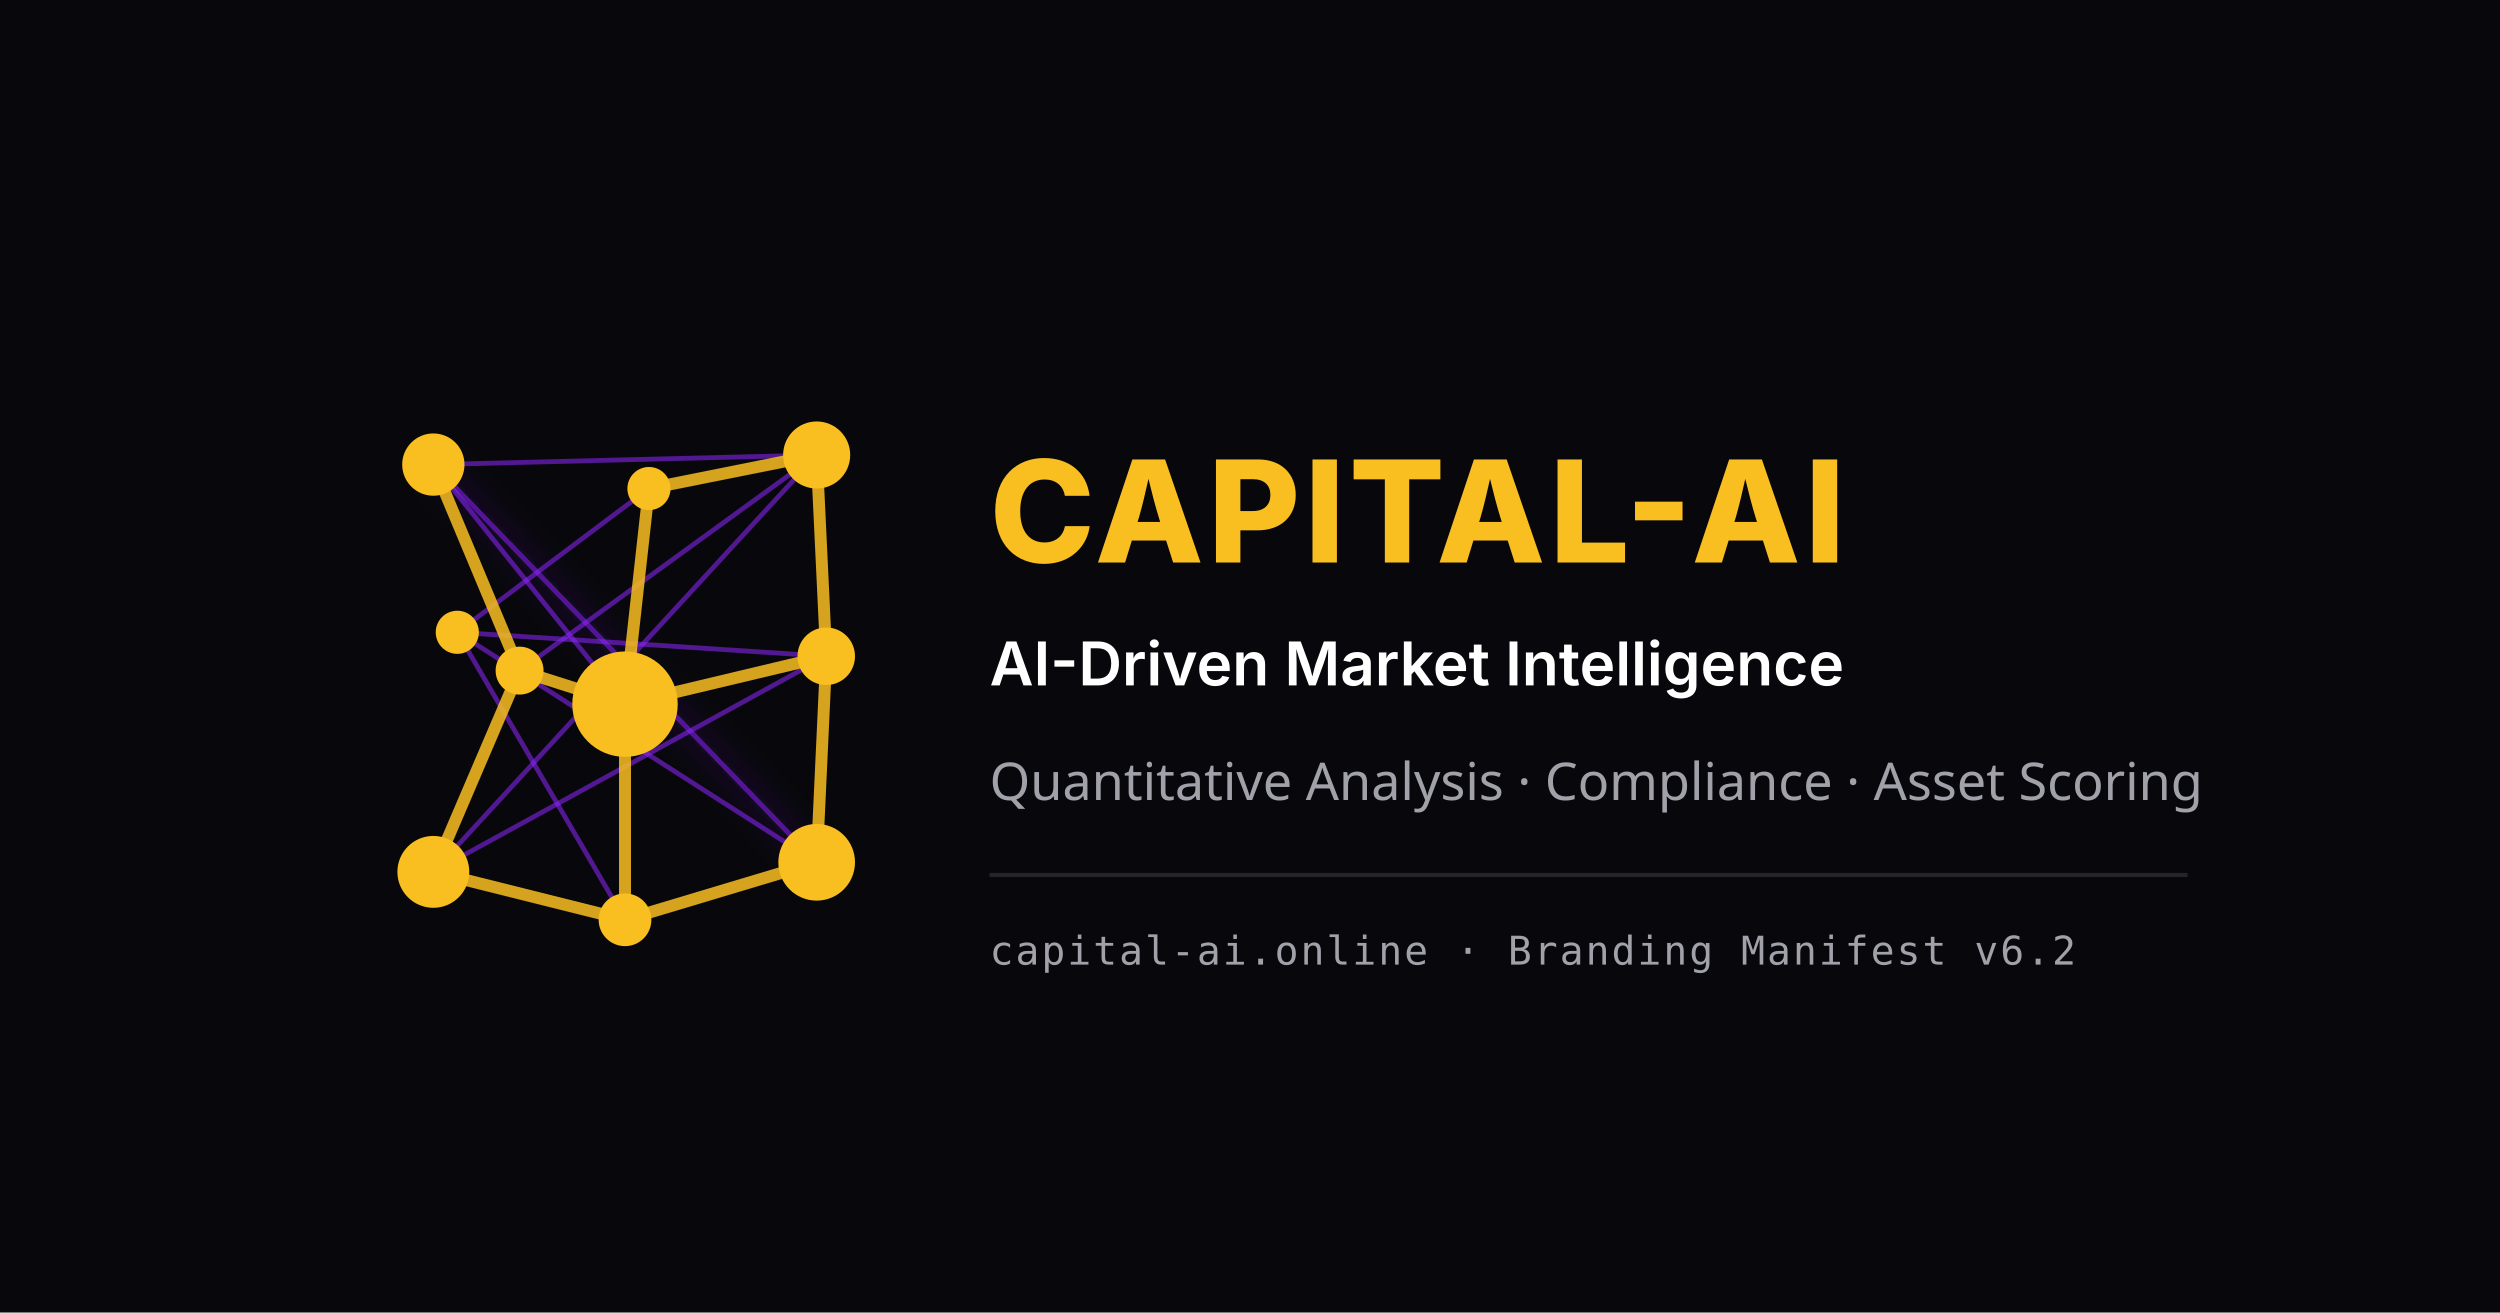
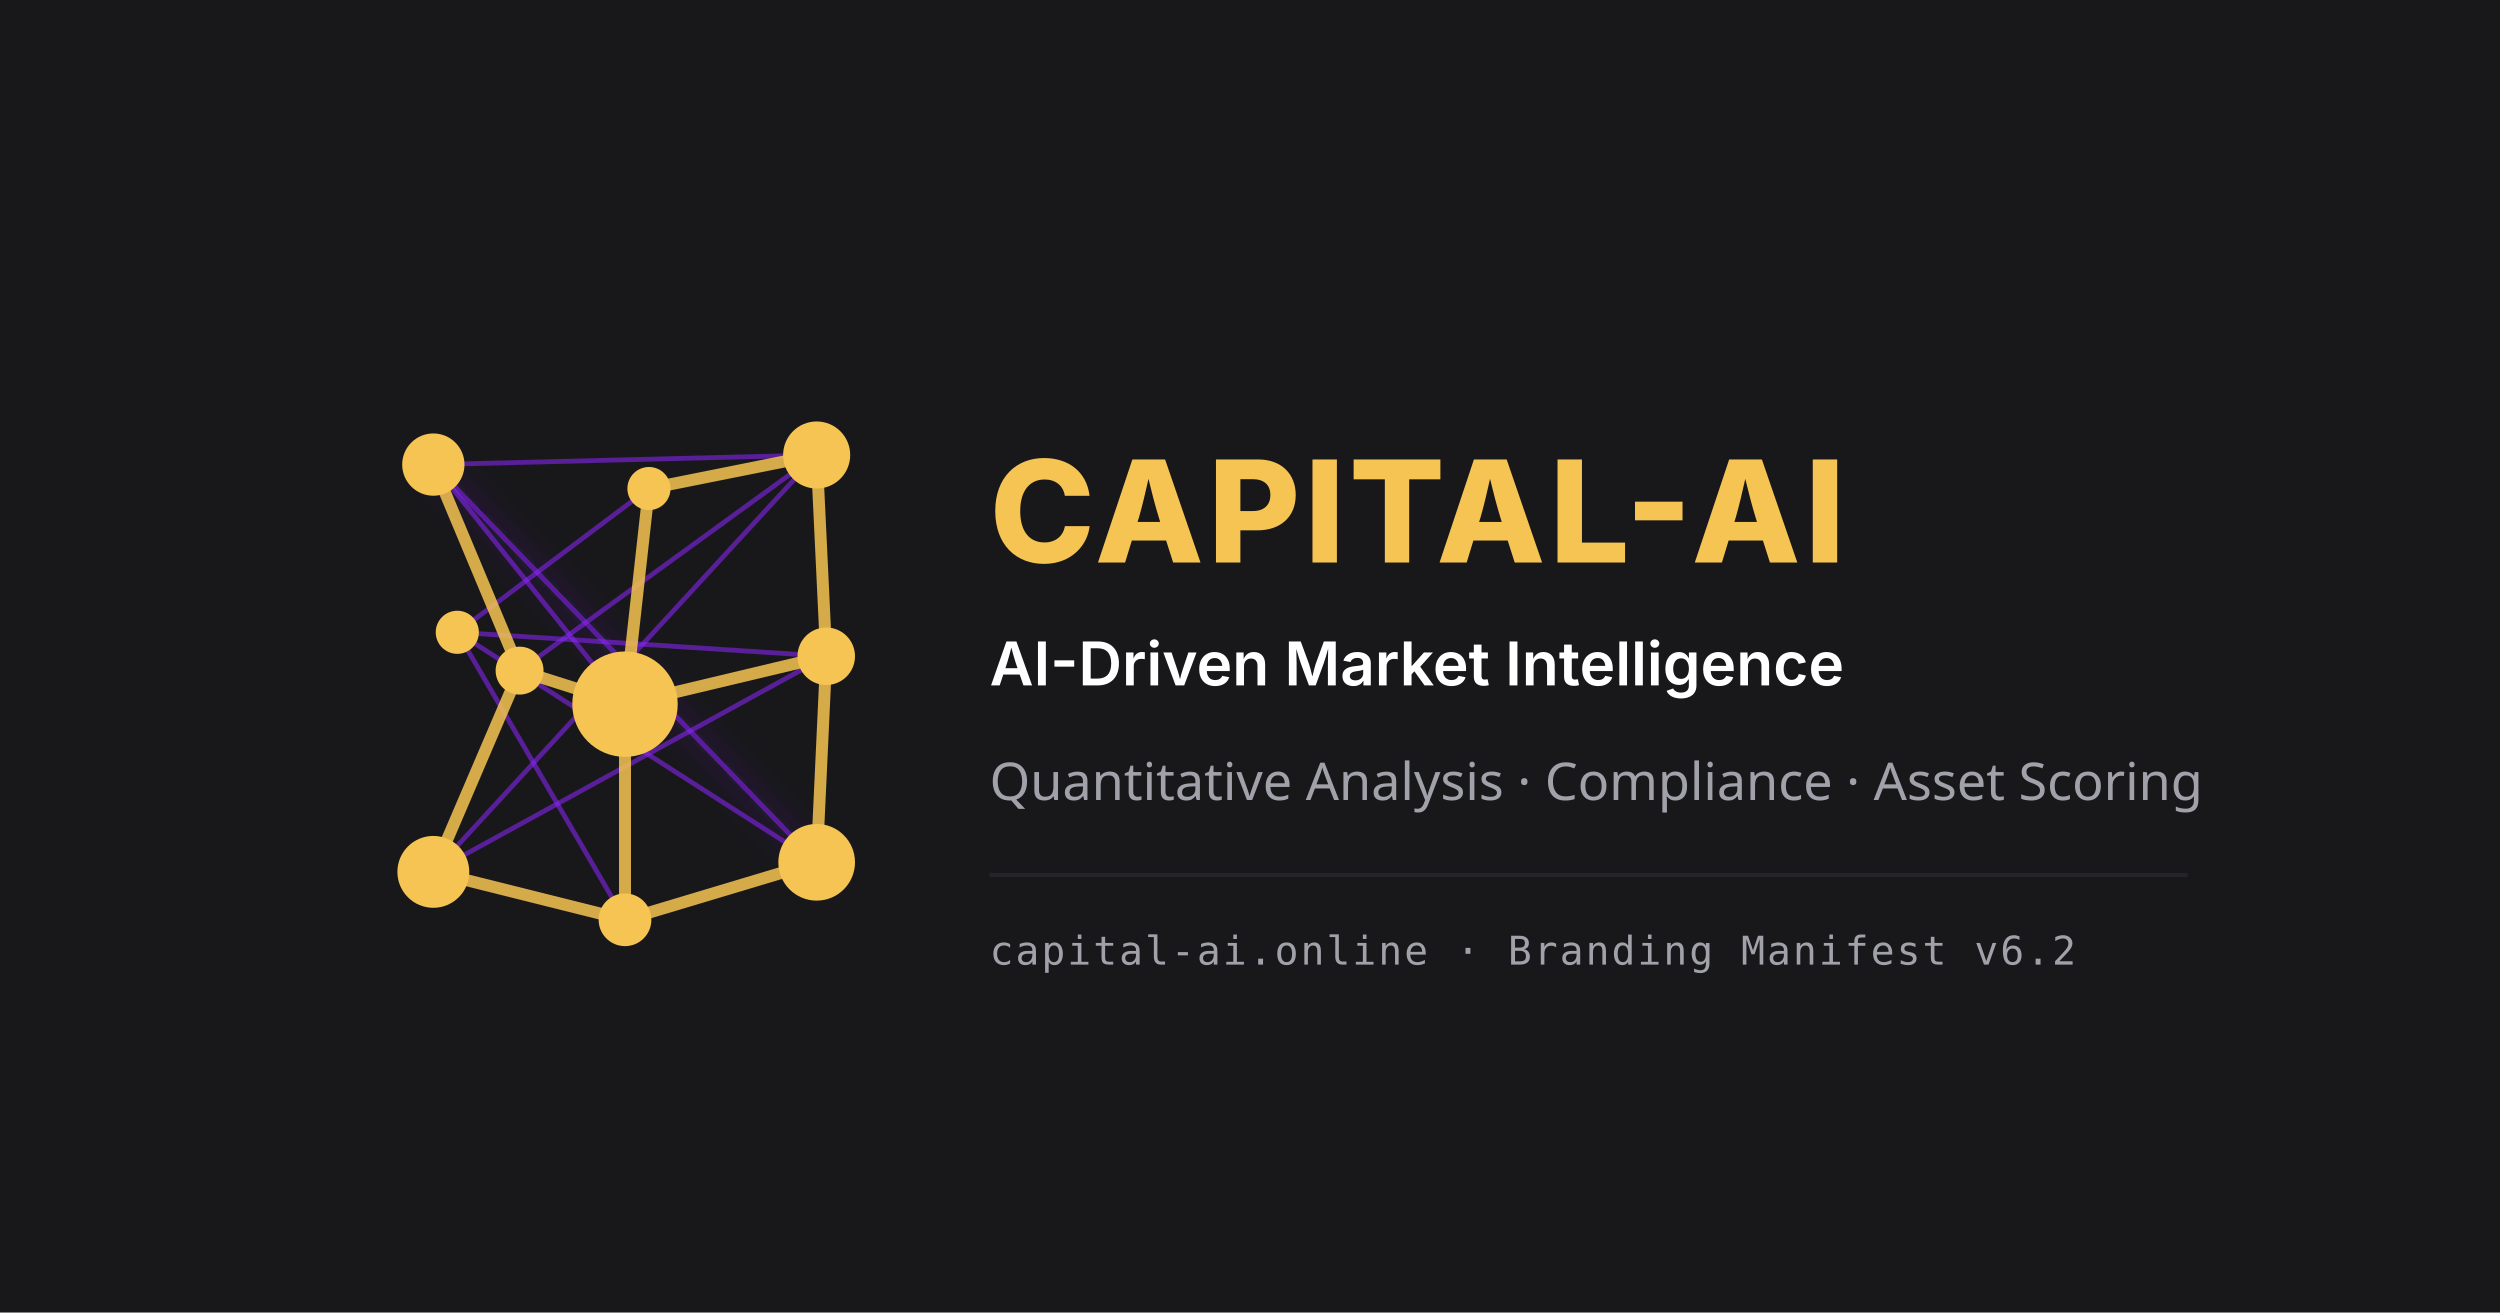
<svg xmlns="http://www.w3.org/2000/svg" viewBox="0 0 1200 630" width="1200" height="630" data-brandmark-version="1.0.0-manifest-v6.2">
-   <rect width="1200" height="630" fill="#08080C" />
+   <rect width="1200" height="630" fill="#18181B" />
  <defs>
    <filter id="brand-glow" x="-20%" y="-20%" width="140%" height="140%">
      <feGaussianBlur stdDeviation="3" result="blur" />
      <feComposite in="SourceGraphic" in2="blur" operator="over" />
    </filter>
  </defs>
  <g transform="translate(70 108) scale(2.3)">
    <g stroke="#8D26FF" stroke-width="1" stroke-opacity="0.55">
      <line x1="60" y1="50" x2="140" y2="133" filter="url(#brand-glow)" />
      <line x1="140" y1="48" x2="60" y2="135" />
      <line x1="140" y1="48" x2="78" y2="93" />
      <line x1="65" y1="85" x2="140" y2="133" />
      <line x1="60" y1="50" x2="140" y2="48" />
      <line x1="60" y1="135" x2="142" y2="90" />
      <line x1="100" y1="145" x2="65" y2="85" />
      <line x1="105" y1="55" x2="65" y2="85" />
      <line x1="65" y1="85" x2="142" y2="90" />
      <line x1="100" y1="100" x2="60" y2="50" />
    </g>
-     <g stroke="#F9BF21" stroke-width="2.5" stroke-opacity="0.85">
+     <g stroke="#F5C453" stroke-width="2.5" stroke-opacity="0.85">
      <line x1="60" y1="50" x2="78" y2="93" />
      <line x1="78" y1="93" x2="60" y2="135" />
      <line x1="60" y1="135" x2="100" y2="145" />
      <line x1="100" y1="145" x2="140" y2="133" />
      <line x1="140" y1="133" x2="142" y2="90" />
      <line x1="142" y1="90" x2="140" y2="48" />
      <line x1="140" y1="48" x2="105" y2="55" />
      <line x1="105" y1="55" x2="100" y2="100" />
      <line x1="100" y1="100" x2="100" y2="145" />
      <line x1="100" y1="100" x2="78" y2="93" />
      <line x1="100" y1="100" x2="142" y2="90" />
    </g>
-     <g fill="#F9BF21">
+     <g fill="#F5C453">
      <circle cx="100" cy="100" r="11" />
      <circle cx="60" cy="50" r="6.5" />
      <circle cx="105" cy="55" r="4.5" />
      <circle cx="140" cy="48" r="7" />
      <circle cx="65" cy="85" r="4.5" />
      <circle cx="78" cy="93" r="5" />
      <circle cx="142" cy="90" r="6" />
      <circle cx="60" cy="135" r="7.5" />
      <circle cx="100" cy="145" r="5.5" />
      <circle cx="140" cy="133" r="8" />
    </g>
  </g>
-   <text x="475" y="270" fill="#F9BF21" font-family="Inter, ui-sans-serif, system-ui, sans-serif" font-size="68" font-weight="800" letter-spacing="2">CAPITAL-AI</text>
+   <text x="475" y="270" fill="#F5C453" font-family="Inter, ui-sans-serif, system-ui, sans-serif" font-size="68" font-weight="800" letter-spacing="2">CAPITAL-AI</text>
  <text x="475" y="329" fill="#FFFFFF" font-family="Inter, ui-sans-serif, system-ui, sans-serif" font-size="29" font-weight="600">AI-Driven Market Intelligence</text>
  <text x="475" y="384" fill="#A1A1AA" font-family="Poppins, ui-sans-serif, system-ui, sans-serif" font-size="25">Quantitative Analysis · Compliance · Asset Scoring</text>
  <line x1="475" y1="420" x2="1050" y2="420" stroke="#252529" stroke-width="2" />
  <text x="475" y="463" fill="#A1A1AA" font-family="JetBrains Mono, ui-monospace, monospace" font-size="19" letter-spacing="1">capital-ai.online · Branding Manifest v6.2</text>
</svg>
